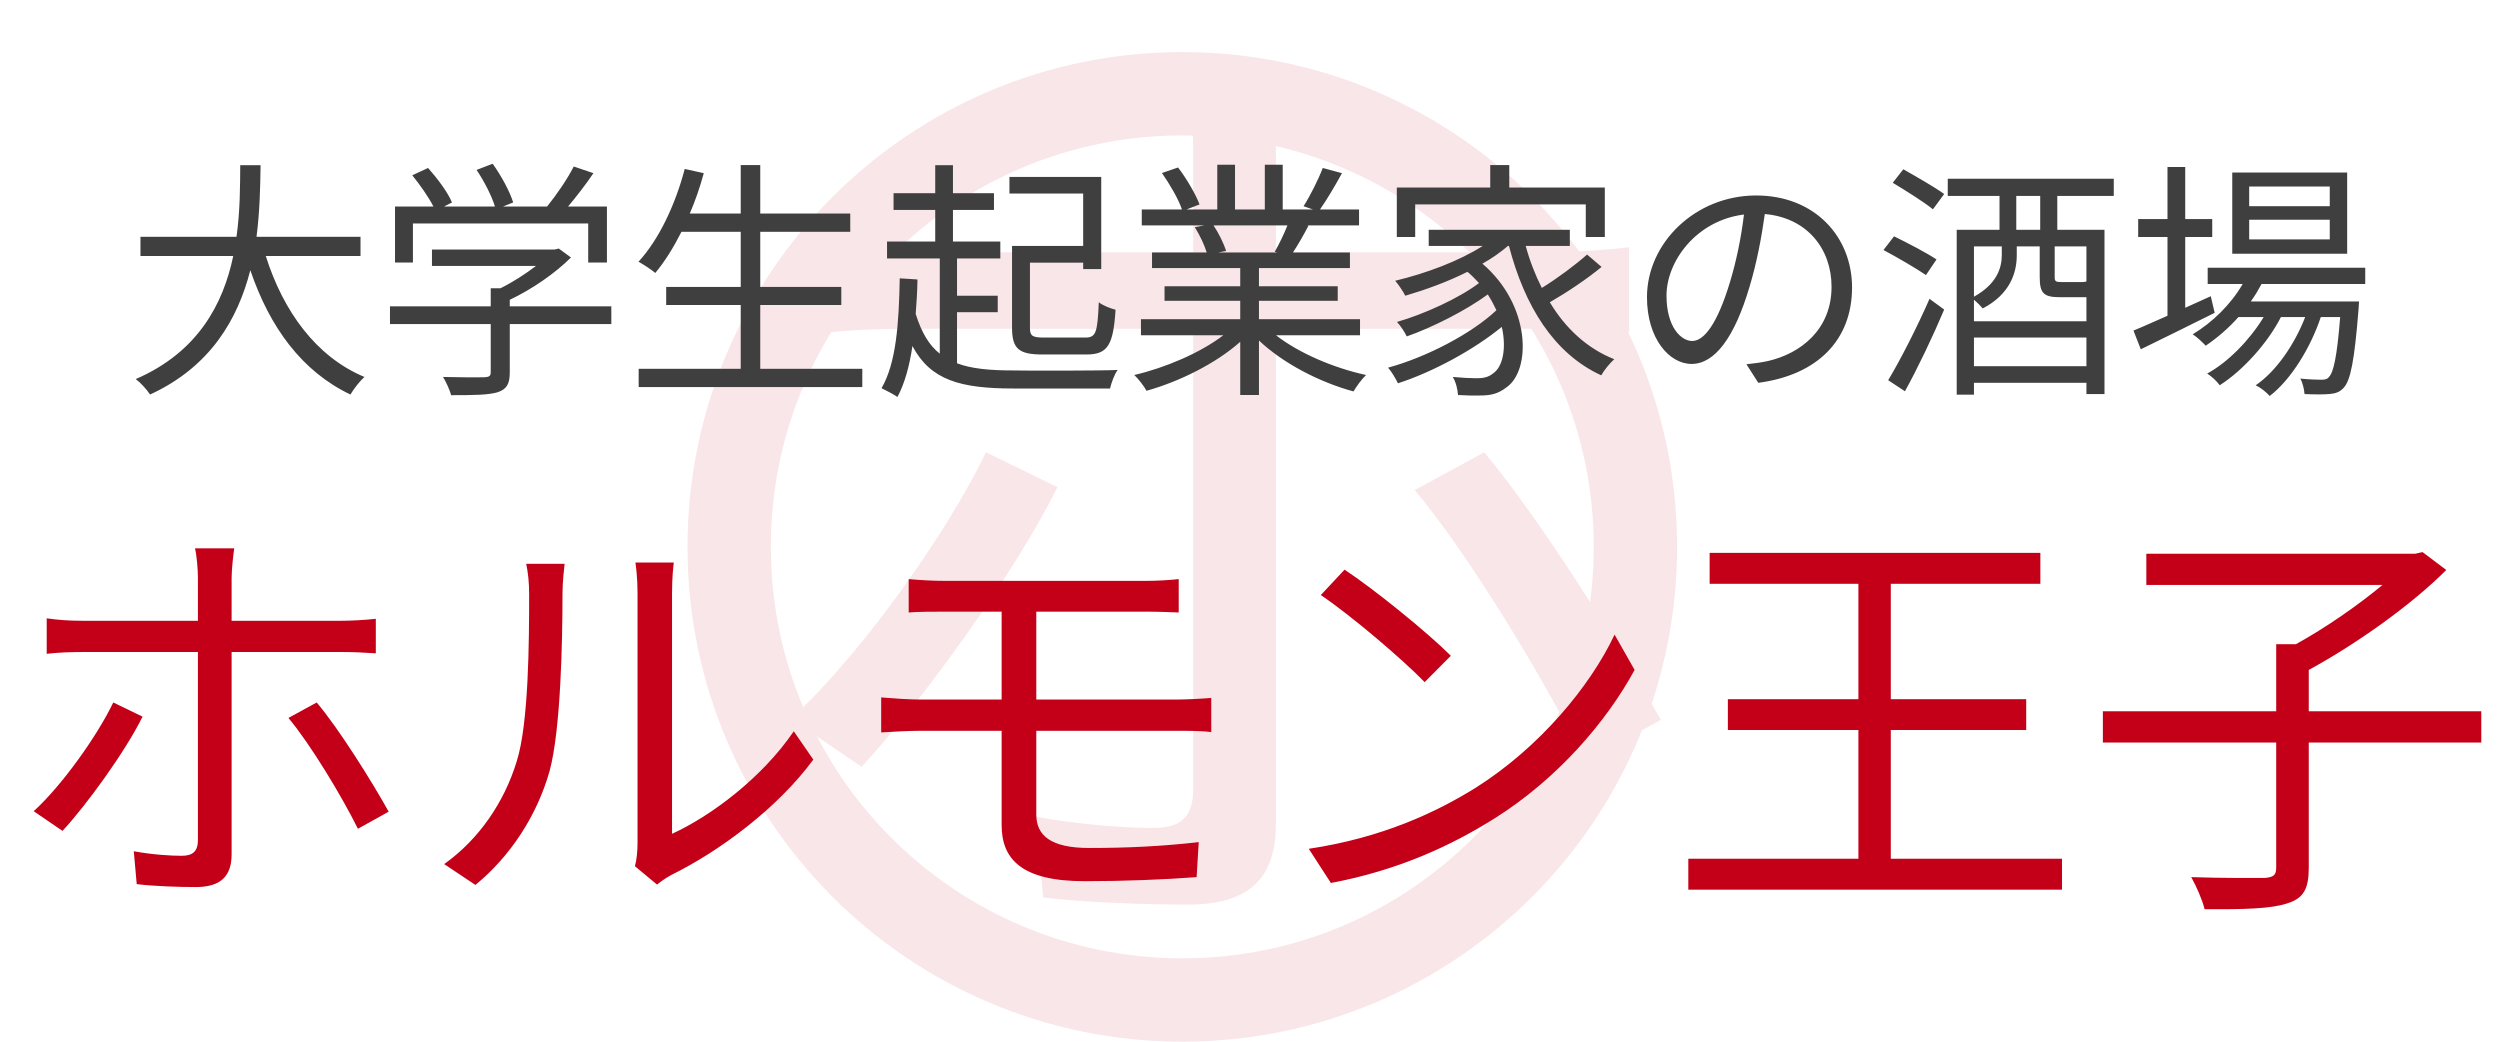
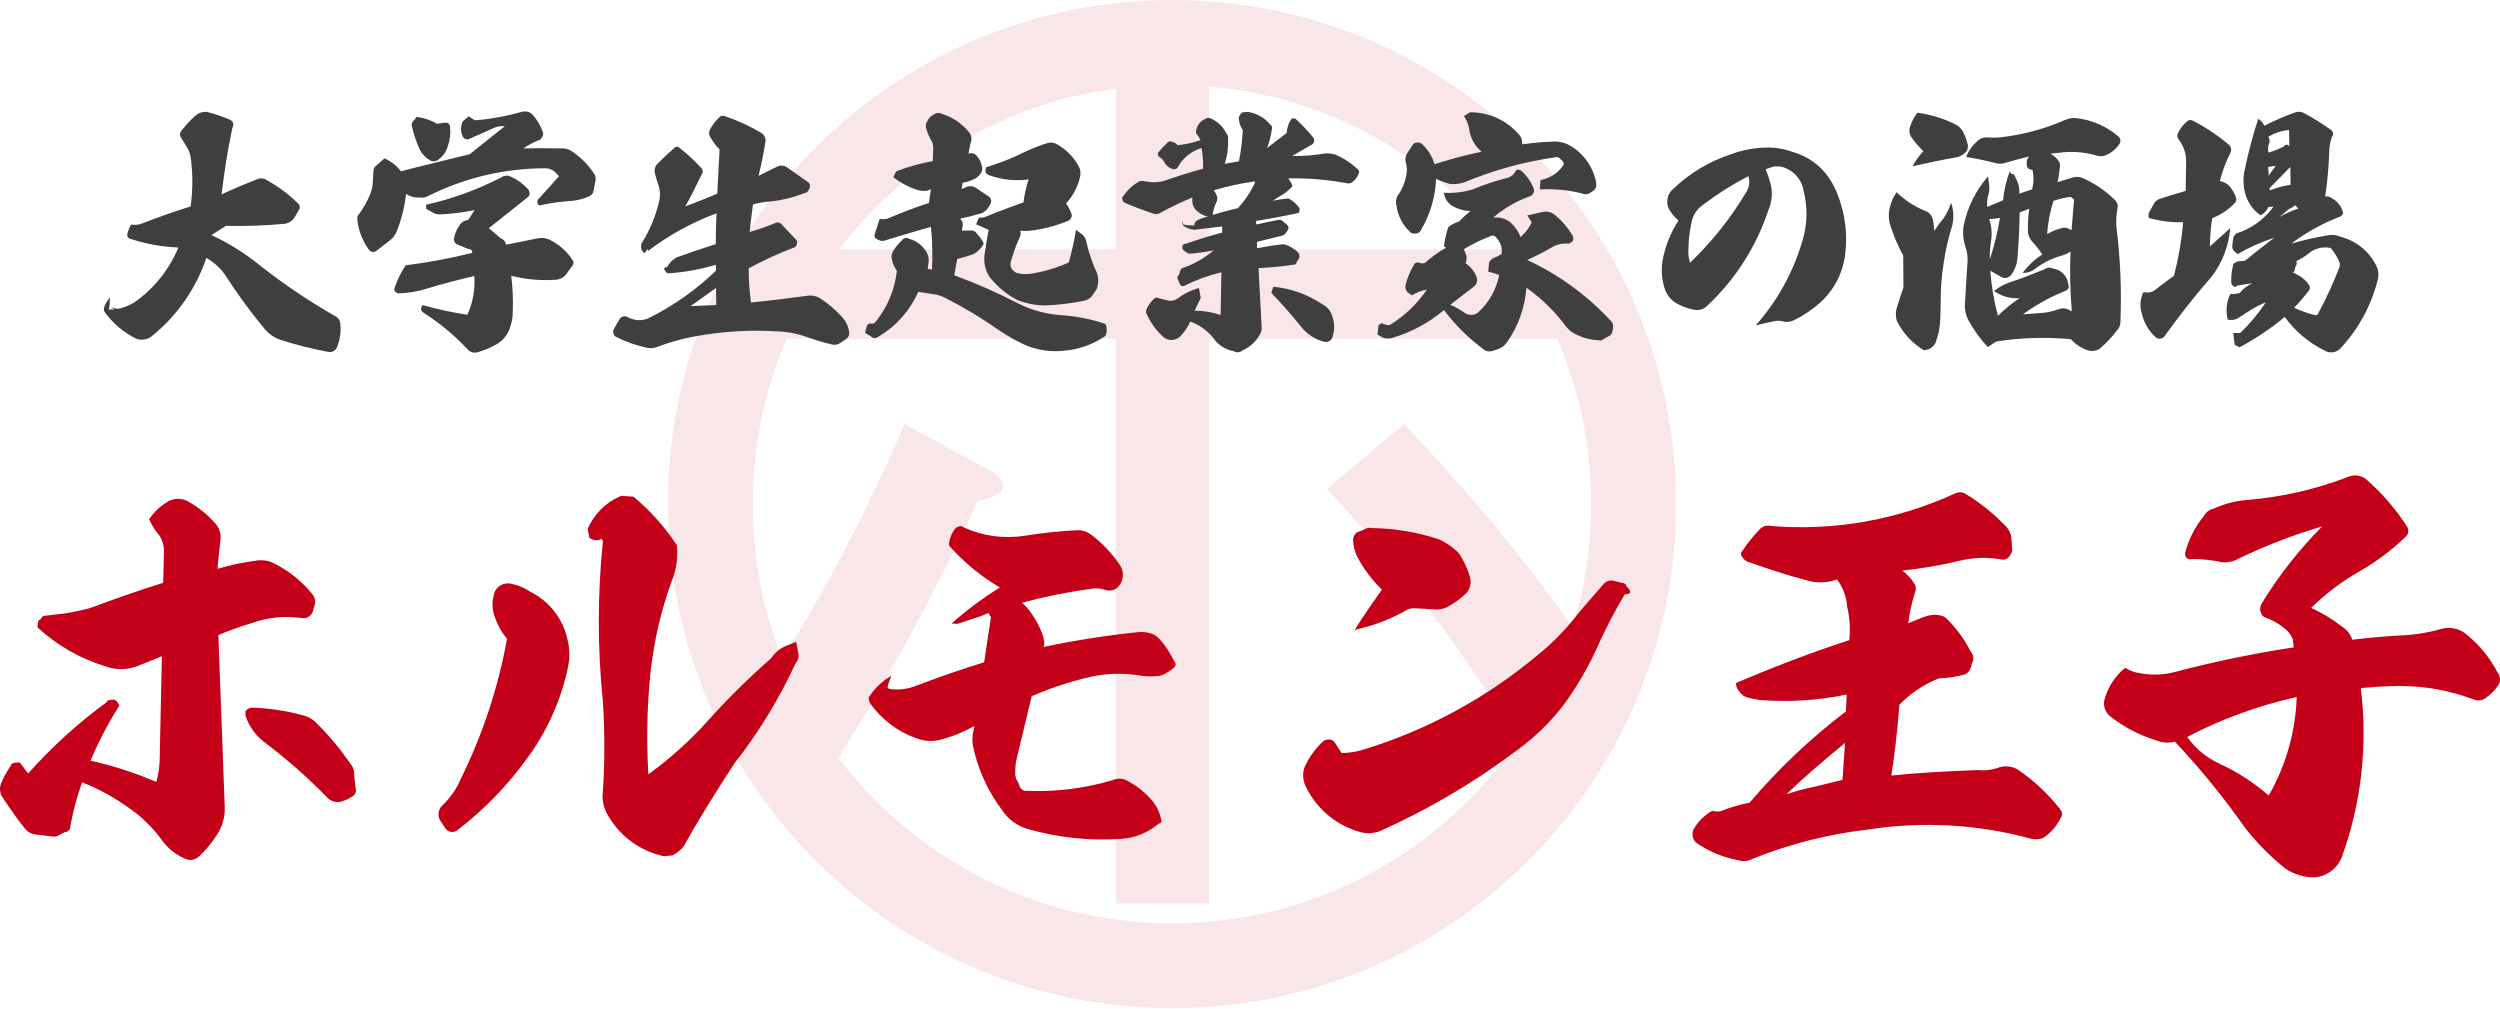
- <svg xmlns="http://www.w3.org/2000/svg" width="240" height="100" viewBox="0 0 240 100">
-   <g id="グループ_20" data-name="グループ 20" transform="translate(-74 -51)">
+ <svg xmlns="http://www.w3.org/2000/svg" width="235.569" height="95" viewBox="0 0 235.569 95">
+   <g id="グループ_20" data-name="グループ 20" transform="translate(-77.066 -56)">
    <g id="グループ_1" data-name="グループ 1" transform="translate(36 -150)" opacity="0.1">
-       <text id="ホ" transform="translate(106 285)" fill="#c40018" font-size="98" font-family="MS-PGothic, MS PGothic">
-         <tspan x="0" y="0">ホ</tspan>
-       </text>
+       <path id="パス_1003" data-name="パス 1003" d="M27.18-31.773A213.5,213.5,0,0,1,12.633-5.359L4.211-9.953A161.919,161.919,0,0,0,20.289-39.047l8.422,4.594Q31.008-32.539,27.18-31.773ZM40.2-76.945h8.039q4.211.766.766,3.063v18.375H84.219v8.422H49V6.125H40.2V-47.086H5.742v-8.422H40.2ZM79.625-6.508A138.5,138.5,0,0,0,60.1-32.922l7.273-6.125Q81.156-24.5,88.047-12.25Z" transform="translate(106 285)" fill="#c40018" />
      <g id="楕円形_1" data-name="楕円形 1" transform="translate(104 206)" fill="none" stroke="#c40018" stroke-width="8">
        <circle cx="47.5" cy="47.5" r="47.5" stroke="none" />
        <circle cx="47.5" cy="47.5" r="43.5" fill="none" />
      </g>
    </g>
-     <text id="ホルモン王子" transform="translate(74 135)" fill="#c40018" font-size="40" font-family="TA_fuga_fude">
-       <tspan x="0" y="0">ホルモン王子</tspan>
-     </text>
-     <text id="大学生起業家の酒場" transform="translate(86 87)" fill="#3f3f3f" font-size="24" font-family="TA_fuga_fude">
-       <tspan x="0" y="0">大学生起業家の酒場</tspan>
-     </text>
+     <path id="パス_1002" data-name="パス 1002" d="M26.8-12.32a.9.9,0,0,0-.6.32v.44a5.137,5.137,0,0,0,1.76,2.48,53.165,53.165,0,0,1,5.88,5.16,1.319,1.319,0,0,0,1.4.44,2.594,2.594,0,0,0,.88-.4.684.684,0,0,0,.44-.92L36.44-6a1.429,1.429,0,0,0-.36-1.04,26.557,26.557,0,0,0-3.16-3.8,2.612,2.612,0,0,0-1.32-.76A20.528,20.528,0,0,0,26.8-12.32ZM17.12-30.08a5.942,5.942,0,0,0,.92,1.48,2.7,2.7,0,0,1,.48,1.48l-.08,3.04c-2.08.64-4.36,1.44-6.96,2.4-.6.16-1.32.32-2.28.48l-2.08.24-.28.36q-.24,0-.24.72a16.629,16.629,0,0,0,6.44,3.68,4.3,4.3,0,0,0,3.08-.08l2.2-.88-.2,9.32a9.2,9.2,0,0,1-.32,2.52,35.088,35.088,0,0,0-6.2-2,33.908,33.908,0,0,1,2.72-5.2l-.24-.4-.28-.16c-.44,0-.68.08-.68.24a47.2,47.2,0,0,0-7.4,6.72l-.8-1.04c-.6,0-.84.12-.84.32a7.838,7.838,0,0,0-.92,1.68,1.43,1.43,0,0,0,.16,1.32q1.32,1.98,2.16,3a1.489,1.489,0,0,0,1,.48L7.84-.2a1,1,0,0,0,.88-.16L9.2-.6a.484.484,0,0,0,.48-.48,25.76,25.76,0,0,1,1.12-4.2,19.509,19.509,0,0,1,4.4,2.4A12.857,12.857,0,0,1,18.2,0a5.243,5.243,0,0,0,2.32,1.92,1.167,1.167,0,0,0,1.32-.24,10.365,10.365,0,0,0,1.6-1.92A4.367,4.367,0,0,0,24.24-3l-.6-16.16a29.6,29.6,0,0,1,3.12-1.12,9.779,9.779,0,0,1,4.76-.48.917.917,0,0,0,1-.56l.2-.68a1.1,1.1,0,0,0-.12-.88,10.871,10.871,0,0,0-3.8-3.08,2.8,2.8,0,0,0-1.68-.2,23.283,23.283,0,0,0-3.56.76c.04-.64.16-1.6.28-2.72a1.98,1.98,0,0,0-.56-1.64,9.568,9.568,0,0,0-2.44-1.96,1.934,1.934,0,0,0-1.92-.04A5.554,5.554,0,0,0,17.12-30.08ZM50.84-18.8A49.65,49.65,0,0,1,46.48-5.6a7.434,7.434,0,0,1-1.72,2.48,1.164,1.164,0,0,0-.24,1.4L45-1a.781.781,0,0,0,1.2.2,32.49,32.49,0,0,0,6.52-6.72A22.142,22.142,0,0,0,56.6-16.2a5.546,5.546,0,0,0-.04-2.44,6.575,6.575,0,0,0-3.52-4.6A4.816,4.816,0,0,0,51.2-24a1.365,1.365,0,0,0-1.48.68,3.407,3.407,0,0,0-.04,2.44A6.531,6.531,0,0,0,50.84-18.8Zm7.76-9.52c.48.28.84.32,1.12.08l.16.2a74.246,74.246,0,0,0,0,15.2,66.216,66.216,0,0,1-.04,8.92,3.689,3.689,0,0,0,.64,1.96,7.95,7.95,0,0,0,5.16,3.64l.8-.08A3.2,3.2,0,0,0,67.48.76c1.24-2.24,2.84-4.84,4.8-7.84A47.574,47.574,0,0,0,78-16.44a1.2,1.2,0,0,0,.28-1.08l-.2-1-1,.4a3.211,3.211,0,0,0-1.36,1.16,68.531,68.531,0,0,0-5.92,5.84,35.2,35.2,0,0,1-5.64,5.08,58.721,58.721,0,0,1,.2-9.56,36.411,36.411,0,0,1,2-8.64,6.986,6.986,0,0,0,.48-3.4,21.1,21.1,0,0,0-4.08-4.56l-1.16-.08a5.882,5.882,0,0,0-3.16,3.12Zm38.68,4.68a32.856,32.856,0,0,0-4.56,3.4h.4q-.24.18,1.32-.36a13.507,13.507,0,0,0,1.76-.64l.24.4L95.8-16.6c-2.16.68-4.28,1.4-6.36,2.2a4.942,4.942,0,0,1-2.56.32c-.2-.16-.32.12.16-1.24a6.334,6.334,0,0,0-2.12,2.04,1,1,0,0,0,.12.52A8.936,8.936,0,0,0,89.52-9.4a3.656,3.656,0,0,0,2.08.12,12.814,12.814,0,0,0,3.28-1.32l-.16.84a3.587,3.587,0,0,0,.04,1.12,15.237,15.237,0,0,0,2.72,5.96,4.331,4.331,0,0,0,2.6,1.84,25.355,25.355,0,0,0,8.64.88,5.934,5.934,0,0,0,3.48-1.4l.32-.16a4.044,4.044,0,0,0-.76-1.88,7.938,7.938,0,0,0-2.56-2.08,1.527,1.527,0,0,0-1.32,0,24.8,24.8,0,0,1-8.04,1,.67.67,0,0,1-.72-.48,1.927,1.927,0,0,0-.28-.6c-.04-.04-.04-.16-.08-.28a.435.435,0,0,1-.04-.2,7.583,7.583,0,0,1,.08-1.2l1.48-6.16a32.113,32.113,0,0,1,5.44-1.8,12.354,12.354,0,0,1,4.68-.16,6.286,6.286,0,0,0,1.92.04,1.177,1.177,0,0,0,.36-.12,1.065,1.065,0,0,0,.32-.16,6.254,6.254,0,0,0,.68-.48.514.514,0,0,0,.16-.4c-.48-.88-1.24-2.32-2.12-2.76a3.13,3.13,0,0,0-1.36-.2,85.732,85.732,0,0,0-8.96,1.4c.4-.8-1.08-3.44-2.04-4.16a50.866,50.866,0,0,1,6.52-1.32,2.583,2.583,0,0,1,1.24.08,1.32,1.32,0,0,0,.96,0,1.456,1.456,0,0,0,.68-.8,1.666,1.666,0,0,0-.2-1.56,11.808,11.808,0,0,0-2.76-2.88,1.985,1.985,0,0,0-1.24-.36,44.812,44.812,0,0,0-4.92.52,10.067,10.067,0,0,1-5.8-.8.368.368,0,0,0-.48-.04c-.44,0-1,1.44-.84,1.8A19.938,19.938,0,0,0,97.28-23.64Zm36,.2c-1.24,1.72-3.12,4.52-2.44,3.76a16.94,16.94,0,0,0,4.64-1.76,1.338,1.338,0,0,1,.92-.24l1.56.08a2.467,2.467,0,0,0,1.4-.16,7.849,7.849,0,0,0,1.92-1.4,1.632,1.632,0,0,0,.28-1.52,7.835,7.835,0,0,0-1.04-2.2,6.069,6.069,0,0,0-1.92-1.32,21.164,21.164,0,0,0-6.16-1.04,1.08,1.08,0,0,0-.88.16l-.64.24a.909.909,0,0,0-.36.72,4.246,4.246,0,0,0,.36,1.52A12.544,12.544,0,0,0,133.28-23.44Zm-3.8,15.4-.64-1a.624.624,0,0,0-.52-.28.918.918,0,0,0-.56.16,7.389,7.389,0,0,0-1.8,2.52A2.451,2.451,0,0,0,126-5.12a8.083,8.083,0,0,0,5.08,4.48,3.109,3.109,0,0,0,2-.04,66.538,66.538,0,0,0,13-7.68,21.128,21.128,0,0,0,4.28-4.16,30.281,30.281,0,0,0,3.04-5.12A49.229,49.229,0,0,1,156.16-23c.64,0,.68-.24.16-.76a.4.4,0,0,0-.44-.32l-.64-.16a.951.951,0,0,0-1.04.24c-1.12,1.28-1.96,2.24-2.52,2.92a22.341,22.341,0,0,1-3.72,3.8,46.891,46.891,0,0,1-16.44,8.92A7.23,7.23,0,0,1,129.48-8.04ZM176.92-9l-.24,3.48c-.08.04-1,.24-2.76.68a20.512,20.512,0,0,0-2.52.68C172.84-5.56,174.68-7.16,176.92-9Zm-7-20.44a1.057,1.057,0,0,0-1.08.36,13.623,13.623,0,0,0-1.52,1.88c-.24.28-.28.48-.08.68a.917.917,0,0,0,.6.48c1.92.68,3.76,1.28,5.6,1.76a4.462,4.462,0,0,0,2.72-.12,4.768,4.768,0,0,1,.96,2.56,9.619,9.619,0,0,1,.2,3.16c-3.56,1.16-7.12,2.52-10.68,4.04a1.189,1.189,0,0,0,.32.8,1.353,1.353,0,0,0,.92.6,7.987,7.987,0,0,0,1.04.2,28.645,28.645,0,0,0,8.16-.52l-.08,1.6a57.6,57.6,0,0,0-9.08,8.6,13.515,13.515,0,0,0-2.72.8,1.874,1.874,0,0,1-.8-.04,4.647,4.647,0,0,0-1.76,1.76A1.11,1.11,0,0,0,162.88.4a10.168,10.168,0,0,0,3.88,1.64,1.954,1.954,0,0,0,1.56-.16,41.951,41.951,0,0,1,10.8-2.72,36.724,36.724,0,0,1,15.36.88,2.144,2.144,0,0,0,1.12-.08A5.007,5.007,0,0,0,197.28-2a.6.6,0,0,0-.04-.68,17.357,17.357,0,0,0-4.04-3.8,2.143,2.143,0,0,0-1.8-.2,4.377,4.377,0,0,1-2,.24c-3.2.12-5.88.28-8.12.52.28-1.76.56-4,.76-6.68a10.84,10.84,0,0,1,3.72-2.48,10.454,10.454,0,0,0,2.4-.36.946.946,0,0,0,.52-.44,2.014,2.014,0,0,0,.2-.64.885.885,0,0,0-.12-1.08,11.648,11.648,0,0,0-2.12-2.96,1.261,1.261,0,0,0-.68-.44l-.48-.08a3.546,3.546,0,0,0-1.2.24l-1.4.56a15.281,15.281,0,0,1,.64-2.92.9.9,0,0,0-.12-.88,4.419,4.419,0,0,0-1.08-1.16,41.257,41.257,0,0,0,5.4-.92,9.264,9.264,0,0,1,3.92-.12.71.71,0,0,0,.68-.2l.16-.2a.989.989,0,0,0,.16-.84l-.04-.72a1.885,1.885,0,0,0-.56-1.2,18.835,18.835,0,0,0-3.72-3,1.012,1.012,0,0,0-1-.08A34.627,34.627,0,0,1,169.92-29.44ZM209.16-9.56a41.9,41.9,0,0,1,10.32-3.76,19.968,19.968,0,0,1-2.64,9.28,19.572,19.572,0,0,0-4.72-3.04A7.528,7.528,0,0,1,209.16-9.56Zm9.44-10a3.027,3.027,0,0,1,.52.8l.08.76A106.981,106.981,0,0,0,208-15.68a7.553,7.553,0,0,1-3.28.12,3.341,3.341,0,0,1-1.4-.52,5.8,5.8,0,0,0-1.88,2.76,1.564,1.564,0,0,0,.6,1.92,13.12,13.12,0,0,0,4.2,2.16,2.657,2.657,0,0,0,1.76.12,74.085,74.085,0,0,1,6.64,8.16,23.97,23.97,0,0,0,3.76,3.8,5.06,5.06,0,0,0,2.68.84,3.025,3.025,0,0,0,2.68-2,34.333,34.333,0,0,0,1.76-15.84c1.24-.12,2.48-.2,3.72-.2a19.638,19.638,0,0,1,6.84,1.24,1.175,1.175,0,0,0,1.32-.2,4.362,4.362,0,0,0,.96-.96,1.036,1.036,0,0,0,.04-1.36,11.146,11.146,0,0,0-2.76-3.44,2.6,2.6,0,0,0-2.6-.64,16.306,16.306,0,0,1-3.88.6c-1.36.08-2.84.2-4.44.4a2.281,2.281,0,0,0-.92-1.2,14.664,14.664,0,0,0-2.96-1.8,22.4,22.4,0,0,1,4.48-3.4,21.717,21.717,0,0,0,4.4-3.28.747.747,0,0,0,.12-1.04,20.77,20.77,0,0,0-3.64-4.24,1.667,1.667,0,0,0-1.84-.4,34.154,34.154,0,0,1-9.64,2.2,9.007,9.007,0,0,0-3.04.8,1.373,1.373,0,0,0-.96.72,8.964,8.964,0,0,0-1.76,3.48c0,.44.2.64.68.56a12.519,12.519,0,0,1,2.32.2,2.573,2.573,0,0,0,2.04-.24,51.981,51.981,0,0,1,7.88-3.04,39.652,39.652,0,0,0-5.76,7.36c-.12.36-.12.6,0,.76a.593.593,0,0,0,.44.48A6.205,6.205,0,0,1,218.6-19.56Z" transform="translate(74 135)" fill="#c40018" />
+     <path id="パス_1001" data-name="パス 1001" d="M3.432-9.84a2.542,2.542,0,0,0-.336.792.4.4,0,0,0,.336.576,16.177,16.177,0,0,0,4.44.792,11.783,11.783,0,0,1-4.2,5.208A5.458,5.458,0,0,1,2.4-1.944a1.065,1.065,0,0,1-.888-.168l.312.264H1.272c.1,0,.144-.384.144-1.128C.936-2.352.768-1.9.888-1.656a8.141,8.141,0,0,0,3,2.568A1.54,1.54,0,0,0,5.256.768,16.031,16.031,0,0,0,10.512-6.7a5.4,5.4,0,0,1,1.752,1.584A50.9,50.9,0,0,0,16.008,0,3.358,3.358,0,0,0,17.52,1.032,37.125,37.125,0,0,0,22.008,2.16a.718.718,0,0,0,.816-.456A4.577,4.577,0,0,0,23.136-.48a.855.855,0,0,0-.432-.7A58.111,58.111,0,0,1,15.672-5.9a21.9,21.9,0,0,0-4.68-2.952L12.36-9.72A47.558,47.558,0,0,0,17.9-9.912a1.354,1.354,0,0,0,.936-.624l.408-.7a.44.44,0,0,0-.072-.576,13.515,13.515,0,0,0-2.952-2.208.967.967,0,0,0-.912-.1c-1.2.48-2.328.936-3.36,1.44.24-2.04.552-4.1,1.008-6.24.192-.408.1-.648-.264-.816a13.941,13.941,0,0,0-2.136-.72,1.449,1.449,0,0,0-.936.24A9.061,9.061,0,0,0,8.16-18.672a.5.5,0,0,0-.024.648l.6.984a2.817,2.817,0,0,1,.312.96,16.855,16.855,0,0,1-.024,4.536c-1.44.432-2.952.984-4.536,1.584A1.815,1.815,0,0,1,3.432-9.84Zm28.824-9.5a5.513,5.513,0,0,0-1.92-.648L30-19.584a.514.514,0,0,0-.12.5,11.185,11.185,0,0,0,.744,2.184,2.441,2.441,0,0,0,.96,1.008.685.685,0,0,0,.792-.072,2.305,2.305,0,0,0,.888-1.272,4.013,4.013,0,0,0,.216-1.752c-.024-.336-.192-.48-.5-.456Zm-3.408,4.488a3.749,3.749,0,0,0-1.56-1.224l-.816.72a.572.572,0,0,0-.216.48l-.072,1.2a3.765,3.765,0,0,1-.288,1.1,8.518,8.518,0,0,1-.984,1.728.643.643,0,0,0-.168.6A5.7,5.7,0,0,0,25.8-7.512a.449.449,0,0,0,.336.24.462.462,0,0,0,.408-.1l1.272-.984a1.911,1.911,0,0,0,.6-.768,13.457,13.457,0,0,0,.912-3.6,2.07,2.07,0,0,0,1.272.336,1.244,1.244,0,0,0,.768-.12A24.591,24.591,0,0,1,42.5-15.144a1.339,1.339,0,0,1,.84.336l.408.408-1.9,2.112a.406.406,0,0,0,.024.648,20.3,20.3,0,0,1,2.736-.408,5.026,5.026,0,0,0,1.968-.456.672.672,0,0,0,.432-.576l.168-.912a.826.826,0,0,0-.12-.624,7.461,7.461,0,0,0-2.112-2.136,1.512,1.512,0,0,0-.84-.264c-1.536-.024-2.76-.024-3.72,0a6.7,6.7,0,0,1,1.56-.816.834.834,0,0,0,.24-.312.493.493,0,0,0,.048-.36,4.769,4.769,0,0,0-.912-1.608.914.914,0,0,0-.456-.336,1.072,1.072,0,0,0-.672,0,23.5,23.5,0,0,1-4.1.768.571.571,0,0,1-.528-.144l-.336-.216-.576.5a1.694,1.694,0,0,0,0,1.368.475.475,0,0,0,.624.264l2.16-.96a2.109,2.109,0,0,1,1.2-.24l-3.312,2.64-4.1,1.008C30.264-15.24,29.5-15.024,28.848-14.856Zm6.936,3.648-.6.936a1.047,1.047,0,0,0-.84.528,3.283,3.283,0,0,0-.48,1.1.554.554,0,0,0,.336.7l.96.384c.288.024.408.144.408.384A54.682,54.682,0,0,1,29.3-6a8.059,8.059,0,0,0-1.032,2.088.288.288,0,0,0,0,.336c0,.072.12.144.312.216a9.335,9.335,0,0,0,2.736-.456c1.416-.432,2.928-.816,4.44-1.176a7.416,7.416,0,0,1-.648,3.648,32.628,32.628,0,0,1-4.224-.912c-.216.312-.192.552.12.744a21.4,21.4,0,0,1,4.08,3.384.9.9,0,0,0,1.008.312,7.935,7.935,0,0,0,1.728-.72,2.747,2.747,0,0,0,1.32-1.656,4.032,4.032,0,0,0,.24-1.44,19.971,19.971,0,0,0-.144-3.384,13.182,13.182,0,0,0,4.056.384,1.4,1.4,0,0,0,1.248-.7L45-5.952a.438.438,0,0,0,0-.576,5.4,5.4,0,0,0-2.28-1.944,1.906,1.906,0,0,0-.984-.072l-2.976.6a.782.782,0,0,0-.5-.6L37.128-9.5l3.624-2.88a.477.477,0,0,0,.216-.384.611.611,0,0,0-.12-.384,4.865,4.865,0,0,0-1.584-1.176.907.907,0,0,0-.984.048,29.5,29.5,0,0,1-7.056,2.568v.384l.552.312a1.389,1.389,0,0,0,.72.216A19.539,19.539,0,0,0,35.784-11.208ZM58.536-3.864l.024,1.608-2.424.1Zm-2.9-7.68c.408-.7.912-1.7,1.536-3a.475.475,0,0,0-.1-.7A15.422,15.422,0,0,0,55.1-17.064a.328.328,0,0,0-.264-.1.276.276,0,0,0-.264.144,18.742,18.742,0,0,0-1.464,1.368.948.948,0,0,0-.336.96,9.5,9.5,0,0,0,.384,1.272,2.838,2.838,0,0,1,.048,1.272,13,13,0,0,1-1.68,4.08.919.919,0,0,0-.024.5.581.581,0,0,0,.24.384h.12c.168-.36.264-.408.264-.168A25.337,25.337,0,0,1,58.584-10.9c-.048.792-.072,1.752-.072,2.9-1.032.336-2.28.744-3.672,1.248a2.188,2.188,0,0,0-.5.36,2.992,2.992,0,0,0-.432.576c-.36,0-.336.192.048.576a19.557,19.557,0,0,0,4.56-.816l.024.552A25.456,25.456,0,0,1,52.344-1.1a2.115,2.115,0,0,1-1.512.216,3.124,3.124,0,0,1-.744-.288.565.565,0,0,0-.576.144c-.216.36-.432.7-.6,1.032a.406.406,0,0,0-.024.432c0,.144.1.264.288.336a11.642,11.642,0,0,0,2.688.96,1.713,1.713,0,0,0,1.2-.072A20.535,20.535,0,0,1,56.424.72,32.115,32.115,0,0,1,64.608.24a8.9,8.9,0,0,1,2.448.5,22.179,22.179,0,0,0,2.4.72.9.9,0,0,0,.744-.12,4.983,4.983,0,0,0,.744-.528.762.762,0,0,0,.144-.48,2.668,2.668,0,0,0-.816-1.608A10.138,10.138,0,0,0,68.5-2.784a1.8,1.8,0,0,0-1.44-.336c-1.56.216-3.312.432-5.232.624a24.4,24.4,0,0,1-.216-3.216,34.7,34.7,0,0,1,4.152-1.92.461.461,0,0,0,.384-.36A.4.4,0,0,0,66-8.5L64.728-9.84a.5.5,0,0,0-.672-.12,20.776,20.776,0,0,1-2.352.816c.048-.456.144-1.344.312-2.592a8.387,8.387,0,0,1,1.7-.288,11.656,11.656,0,0,0,3.12-.768.508.508,0,0,0,.432-.312.686.686,0,0,0,.12-.408.464.464,0,0,0-.264-.384l-1.848-1.3a.919.919,0,0,0-.984-.1l-1.752.864c.264-1.056.48-2.112.648-3.192a.823.823,0,0,0-.408-.864,17.1,17.1,0,0,0-3.336-1.536.5.5,0,0,0-.624.1,4.392,4.392,0,0,0-.864,1.152.712.712,0,0,0,0,.624,5.23,5.23,0,0,0,.912,1.224l-.216,4.176C57.912-12.432,56.9-12.024,55.632-11.544Zm28.344-3.7-.072.456a.748.748,0,0,0,.48.336,7.78,7.78,0,0,0,3.6.36,11.415,11.415,0,0,0-.48,2.16c-1.008.36-2.136.768-3.48,1.32a1.429,1.429,0,0,1-.72.12l-.264.624,1.176.528c-.144.744-.264,1.536-.384,2.352a3.05,3.05,0,0,0,.48,2.088,7.908,7.908,0,0,0,2.64,2.184,7.307,7.307,0,0,0,2.472.5,22.111,22.111,0,0,0,3.72-.432,1.3,1.3,0,0,0,.792-.432c.144-.192.288-.432.456-.672a2.24,2.24,0,0,0,.048-1.488,14.318,14.318,0,0,1-1.008-2.952,1.176,1.176,0,0,0-.456-.768l-.528-.384a27.869,27.869,0,0,1-.672,3.072,13.5,13.5,0,0,1-3.72,1.08,3.064,3.064,0,0,1-1.224-.1,1.44,1.44,0,0,1-.456-.384,1.017,1.017,0,0,1-.072-.648A14.49,14.49,0,0,1,87.1-8.52a.948.948,0,0,0,.12-.672v-.072a4.319,4.319,0,0,0,.7.024,13.306,13.306,0,0,0,3.816-.96.567.567,0,0,0,.288-.336.44.44,0,0,0-.024-.384,3.825,3.825,0,0,0-.48-.912,5.524,5.524,0,0,0,1.3-2.424,1.45,1.45,0,0,0-.168-1.176A5.135,5.135,0,0,0,90.48-17.5a1.144,1.144,0,0,0-.7-.024,16.551,16.551,0,0,0-2.352.936A21.483,21.483,0,0,1,83.976-15.24ZM79.8-20.28a.688.688,0,0,0-.744.072,1.217,1.217,0,0,0-.6.6.8.8,0,0,0-.1.768,4.528,4.528,0,0,0,.48,1.1,1.449,1.449,0,0,1,.168.72l-.048,1.2a19.051,19.051,0,0,0-3.24.888.356.356,0,0,0-.312.312l-.168.312a7.143,7.143,0,0,0,2.184,1.176,2.144,2.144,0,0,0,1.032.1l.336-.144-.192,1.3c-1.2.384-2.52.888-3.936,1.488a2.234,2.234,0,0,1-.7.024c-.168.5-.336.96-.48,1.464a.332.332,0,0,0,.168.408l.192.1a.786.786,0,0,0,.7.024c1.608-.48,3-.912,4.248-1.248a27.525,27.525,0,0,1,.1,4.008l-.408-.048c.024-.216.072-.48.1-.792a1.583,1.583,0,0,0-.192-.768A2.711,2.711,0,0,0,76.728-8.5a.472.472,0,0,0-.672.144,4.215,4.215,0,0,0-.792.96,1.027,1.027,0,0,0-.168.816,2.908,2.908,0,0,0,.48,1.1A9.221,9.221,0,0,1,73.512-.6a.469.469,0,0,1-.336.1.327.327,0,0,0-.432.24L72.576.36,73.1.672a.53.53,0,0,0,.744.048A9.163,9.163,0,0,0,77.592-3.5l1.56.24a3.415,3.415,0,0,1,1.08.384A40.778,40.778,0,0,1,85.176.1a17.779,17.779,0,0,0,2.448,1.392,7.282,7.282,0,0,0,3.72.552A7.959,7.959,0,0,0,95.232.648a1.421,1.421,0,0,0,.1-.816.369.369,0,0,0-.336-.384,16,16,0,0,0-3.84-.744,10.663,10.663,0,0,1-4.128-1.1,50.558,50.558,0,0,0-6.048-2.664L81.264-6.6a11.522,11.522,0,0,0,1.248-.36,1.514,1.514,0,0,0,.792-.48,1.564,1.564,0,0,0,.456-.624,2.96,2.96,0,0,0-.624-.888.62.62,0,0,0-.576-.336l-.864.024.072-.408A.676.676,0,0,0,81.7-10.2l-.168-.192c.456-.1,1.008-.216,1.7-.432a1.3,1.3,0,0,0,.816-.432,2.312,2.312,0,0,0,.384-.6.563.563,0,0,0-.12-.576c-.36-.24-.768-.528-1.248-.84a.953.953,0,0,0-.912-.12l-.48.216.1-.6a3.474,3.474,0,0,0,.888-.264,1.521,1.521,0,0,0,.84-.648.826.826,0,0,0,.048-.792,1.749,1.749,0,0,0-.48-.864.631.631,0,0,0-.576-.216l-.168.048.192-1.008a.962.962,0,0,0-.192-1.08A5.272,5.272,0,0,0,79.8-20.28Zm31.248,16.3-.192.576c.816.84,1.776,1.9,2.832,3.216a4.039,4.039,0,0,0,2.16,1.392.632.632,0,0,0,.768-.432,2.869,2.869,0,0,0,.024-1.848,1.827,1.827,0,0,0-.96-1.248A10.062,10.062,0,0,0,111.048-3.984ZM106.08-1.32a7.816,7.816,0,0,0-2.448-.408c.216-.456.408-.84.576-1.2l-.168-.936A6.119,6.119,0,0,0,102-2.856a1.178,1.178,0,0,1-.816.192l-.936-.24a.361.361,0,0,0-.408.024,2.732,2.732,0,0,0-.72.984.475.475,0,0,0,0,.5A6.461,6.461,0,0,0,100.7.768a1.154,1.154,0,0,0,.816.264,1.216,1.216,0,0,0,.792-.36A5.046,5.046,0,0,0,103.224-.7,5.1,5.1,0,0,1,105.336.768a2.937,2.937,0,0,0,1.968,1.32.688.688,0,0,0,.84-.072A3.421,3.421,0,0,0,109.8.48a.991.991,0,0,0,.144-.7l-.288-5.52a31.378,31.378,0,0,0,3.264-.312c.216,0,.312-.072.312-.24L113.5-6.7a.7.7,0,0,0-.12-.528A3.759,3.759,0,0,0,112.32-7.9a.845.845,0,0,0-.48-.072c-.5.048-1.3.168-2.328.36v-.6l2.52-.624c.1-.1.168-.192.24-.264a1.334,1.334,0,0,0,.216-.408.443.443,0,0,0-.12-.288l-.48-.408a.556.556,0,0,0-.384-.072c-.864.168-1.56.312-2.064.432l-.024-.336c1.176-.192,2.544-.432,4.056-.768l.072-.384a2.8,2.8,0,0,0-.84-.84.573.573,0,0,0-.5-.1,8.633,8.633,0,0,0-1.2.192c.12-.072.312-.216.576-.384a4.446,4.446,0,0,0,1.272-.984,1.957,1.957,0,0,0-.408-.744,27.009,27.009,0,0,1,5.64.48.634.634,0,0,0,.456-.168,1.7,1.7,0,0,0,.552-.768.3.3,0,0,0-.072-.384,7.025,7.025,0,0,0-2.112-1.392,2.644,2.644,0,0,0-.984-.12,15.754,15.754,0,0,1-3.1.24l1.872-1.08a.449.449,0,0,0,.1-.672,16.463,16.463,0,0,0-1.68-1.776h-.336l-.144.216a3,3,0,0,0-.336,1.152l-1.848,1.416a7.839,7.839,0,0,0,.456-1.752.373.373,0,0,0-.168-.48,3.391,3.391,0,0,0-2.088-1.176,3.309,3.309,0,0,0-.528.048.99.99,0,0,0-.336.5,2.357,2.357,0,0,0,.384,1.176,21.64,21.64,0,0,1-.36,2.928l-1.344.24a6.176,6.176,0,0,0,.312-2.28.576.576,0,0,0-.12-.528,3.044,3.044,0,0,0-1.488-1.464.507.507,0,0,0-.552.048,1.456,1.456,0,0,0-.864,1.32,3.137,3.137,0,0,1,.432.672,9.517,9.517,0,0,1-2.16.48.8.8,0,0,0-.5-.312c-.072-.072-.216-.072-.384,0a8.763,8.763,0,0,0-.888.936.323.323,0,0,0,.048.48,1.03,1.03,0,0,1,.5.552,1.272,1.272,0,0,0,.792.6.406.406,0,0,0,.456-.192,3.762,3.762,0,0,1,2.232-1.8,9.065,9.065,0,0,1,.144,1.944q-2.16.612-3.672,1.152a3.512,3.512,0,0,1-1.248.12l-.816-.12a.744.744,0,0,0-.408.12,4.425,4.425,0,0,0-1.368,1.3.264.264,0,0,0-.072.36.325.325,0,0,0,.216.288c.888.384,1.8.72,2.736,1.032a.723.723,0,0,0,.624-.1c1.008-.552,1.992-1.008,3-1.44a1.841,1.841,0,0,0,.024.624,1.315,1.315,0,0,0,.552.768,1.962,1.962,0,0,0,.936.408h.384a3.819,3.819,0,0,1,.36-1.344.69.69,0,0,0,.072-.528,1.788,1.788,0,0,0-.312-.6,25.723,25.723,0,0,1,3.864-.84v.168a9.426,9.426,0,0,1-1.584,2.352c-1.08.24-2.208.576-3.408.96-.5.168-.744.384-.7.672-.984,0-1.344-.12-1.1-.384v.336a1.424,1.424,0,0,0,.552.336,1.917,1.917,0,0,0,.552.12c.792-.1,1.656-.192,2.616-.312v.576c-.912.24-2.064.576-3.432,1.056-.216,0-.312.1-.312.264a.308.308,0,0,0,.1.336l.24.192a.8.8,0,0,0,.384.144,22.057,22.057,0,0,0,2.208-.312,8.855,8.855,0,0,1-2.832,1.632.436.436,0,0,0-.336.36c0,.024-.024.1-.048.192a1.335,1.335,0,0,1-.1.192.3.3,0,0,0-.024.408l.168.408a1.083,1.083,0,0,1,.168.168h.192a16.411,16.411,0,0,1,3.552-1.3ZM129-7.512a14.238,14.238,0,0,1,2.5-1.224.383.383,0,0,1,.552.12,1.808,1.808,0,0,1,.5,1.56,5.526,5.526,0,0,1-.84.408,1.053,1.053,0,0,0-.336.384L131.3-5.4a6.483,6.483,0,0,1,1.032.312,6.39,6.39,0,0,1-2.04,3.576,1.082,1.082,0,0,1-1.272-.048,6.422,6.422,0,0,0-1.3-.72c.864-.672,1.632-1.248,2.208-1.7a.787.787,0,0,0,.264-.936,2.644,2.644,0,0,0-1.032-1.272l.048-.144a1.07,1.07,0,0,0,0-.672Zm1.68-9.192a42.4,42.4,0,0,0-4.44,1.176,4.274,4.274,0,0,0-1.2-1.92.69.69,0,0,0-.456-.12.467.467,0,0,0-.432.264l-.456.7a1.123,1.123,0,0,0-.192.768,3.186,3.186,0,0,1,.12,1.008,4.735,4.735,0,0,1-.72,2.064,1.257,1.257,0,0,0-.24,1.2,4.044,4.044,0,0,0,1.2,2.352.6.6,0,0,0,.6.216.552.552,0,0,0,.528-.384,10.168,10.168,0,0,0,1.392-4.776,6.182,6.182,0,0,0,1.368.5,3.327,3.327,0,0,0,1.3-.168,35.067,35.067,0,0,1,8.568-2.352.368.368,0,0,1,.408.1l.312.288a.325.325,0,0,1,0,.408,3.267,3.267,0,0,1-2.112,1.344l-.072.888a13.016,13.016,0,0,1,4.008.384.778.778,0,0,0,.816-.12l.24-.144a.765.765,0,0,0,.264-.672,5.112,5.112,0,0,0-2.424-3.552,2.873,2.873,0,0,0-1.536-.408,24.847,24.847,0,0,0-3.024.264l-.024-.36a1.1,1.1,0,0,0-.288-.576,6.028,6.028,0,0,0-4.608-2.088l-.576.36a2.774,2.774,0,0,1,.5,1.224A3.322,3.322,0,0,0,130.68-16.7Zm-3.552,3.864a1.613,1.613,0,0,0,.936,1.32,3.517,3.517,0,0,0,1.56.408,11,11,0,0,0-1.08.984,2.921,2.921,0,0,0-1.008.528,8.563,8.563,0,0,0-.408,1.8l.192.144a11.359,11.359,0,0,0-1.968,1.416.73.73,0,0,1-.552,0,.376.376,0,0,0-.5.192,6.789,6.789,0,0,0-.792,1.92.717.717,0,0,0,.168.648l.432.312a4.27,4.27,0,0,1,1.416-.552,11.459,11.459,0,0,1-3.408,3.288.432.432,0,0,1-.384.048l-.288-.072-.12-.1-.36.168-.1.912.5.288a1.389,1.389,0,0,0,.984,0,13.449,13.449,0,0,0,4.776-2.592,18.483,18.483,0,0,0,3.768,3.72.863.863,0,0,0,.768.144l.576-.192a1.707,1.707,0,0,0,.84-.648A10.385,10.385,0,0,0,134.9-3.888a16.692,16.692,0,0,1,3.768,3.7,2.655,2.655,0,0,0,1.056.768,4.843,4.843,0,0,0,1.968.48.436.436,0,0,0,.456-.1L142.608.7a.621.621,0,0,0,.408-.528l.048-.336a.682.682,0,0,0-.192-.576,25.028,25.028,0,0,0-7.9-5.76,25.8,25.8,0,0,0,2.376-1.224,2.584,2.584,0,0,1,1.56-.312l.336-.216a.588.588,0,0,0-.024-.6,7.548,7.548,0,0,0-1.608-1.872,1.344,1.344,0,0,0-1.152-.312l-1.488.336.432.648a4.367,4.367,0,0,1-1.056,1.392,3.585,3.585,0,0,0-.936-1.368,2.1,2.1,0,0,0-1.272-.48h-.36a10.831,10.831,0,0,1,3.5-2.016.58.58,0,0,0,.288-.744,4.238,4.238,0,0,0-1.2-1.68.842.842,0,0,0-.384-.072l-.144.216a1.174,1.174,0,0,1-.7.552,23.285,23.285,0,0,0-3.312,1.1A7.731,7.731,0,0,1,127.128-12.84Zm28.68-1.56.048.168a1.808,1.808,0,0,1-.192,1.248,31.555,31.555,0,0,1-5.352,6.744,3.557,3.557,0,0,1-.144-1.44,11.463,11.463,0,0,1,.288-2.352,2.513,2.513,0,0,1,1.1-1.68A29.159,29.159,0,0,1,155.808-14.4Zm1.632-.648.6-.216a1.907,1.907,0,0,1,1.272.1,2.773,2.773,0,0,1,1.7,2.136,8.645,8.645,0,0,1-.12,4.752A20.661,20.661,0,0,1,156.5-.336c.744-.192,1.3-.312,1.7-.384a1.66,1.66,0,0,1,.84,0,1.512,1.512,0,0,0,1.056-.1,11.1,11.1,0,0,0,2.5-1.68,7.34,7.34,0,0,0,2.352-4.656,11.488,11.488,0,0,0-.768-5.616,6.938,6.938,0,0,0-1.68-2.52,6.453,6.453,0,0,0-2.52-1.392,6.73,6.73,0,0,0-2.616-.408,9.774,9.774,0,0,0-3.048.576,14.464,14.464,0,0,0-5.712,3.432,1.438,1.438,0,0,0-.432.984,1.4,1.4,0,0,0,.288,1.008,3.358,3.358,0,0,0,.768.864,10.518,10.518,0,0,0-1.512,3.816,5.619,5.619,0,0,0,.264,2.76,2.466,2.466,0,0,0,1.128,1.272,5.428,5.428,0,0,0,1.512.552,1.4,1.4,0,0,0,1.392-.432,21.651,21.651,0,0,0,5.712-9.024,3.727,3.727,0,0,0,.168-2.448C157.776-14.136,157.632-14.568,157.44-15.048Zm21.072,4.7a9.725,9.725,0,0,0,1.008-.12,25.927,25.927,0,0,1-.96,3.912,9.908,9.908,0,0,1,.144-1.9A4.287,4.287,0,0,0,178.512-10.344Zm6.048-1.728a9.871,9.871,0,0,1,1.632-.384l.312.288c-.1,1.056-.168,2.016-.24,2.856l-.216-.1a.868.868,0,0,0-.768-.072,4.854,4.854,0,0,0-1.32.552A13.215,13.215,0,0,1,184.56-12.072Zm-3.192,1.1.912-.36a11.342,11.342,0,0,0-.12,2.256,1.669,1.669,0,0,0,.48.936,7.809,7.809,0,0,1,.864,1.128,6.9,6.9,0,0,0-1.848,1.728,1.752,1.752,0,0,0,1.08-.312,7.714,7.714,0,0,1,1.488-.912,7.8,7.8,0,0,1,1.2-.432,2.116,2.116,0,0,0,.744-.36,44.257,44.257,0,0,0,.12,5.64l-.384-.192a1.14,1.14,0,0,0-.888,0,5.6,5.6,0,0,1-1.824.36l-1.512.12A17.932,17.932,0,0,1,185.712-3.6.763.763,0,0,0,186-3.864a1.016,1.016,0,0,0-.048-.384,1.653,1.653,0,0,0-1.416-1.44.767.767,0,0,0-.84.072c-1.2.48-2.28.912-3.336,1.248a4.811,4.811,0,0,0-1.392.792,3.653,3.653,0,0,0,2.4.672,13.442,13.442,0,0,0-2.04,1.656,21.843,21.843,0,0,1-.72-4.248l.96.552a.739.739,0,0,0,.984-.12,3.13,3.13,0,0,0,.624-1.776C181.3-8.424,181.368-9.792,181.368-10.968Zm-9.624-9.408A3.853,3.853,0,0,0,171.1-19.2a1.132,1.132,0,0,0,.12,1.2,9.735,9.735,0,0,0,1.08,1.248,6.133,6.133,0,0,0-1.008,1.416c1.512-.336,2.856-.624,3.984-.816A1.645,1.645,0,0,0,176.4-16.8a1.113,1.113,0,0,0,.1-.5,5.116,5.116,0,0,0-.48-1.32,1.617,1.617,0,0,0-.72-.672A11.353,11.353,0,0,0,171.744-20.376Zm-1.968,7.488a4.524,4.524,0,0,0-.72,1.872,3.228,3.228,0,0,0,.216,1.512A14.382,14.382,0,0,0,170.4-6.936l.024,3.048c-.216.552-.432,1.248-.672,2.064A2.2,2.2,0,0,0,169.8-.768a6.689,6.689,0,0,0,2.568,2.784l.456-.12a1.449,1.449,0,0,0,.624-.576c.1-.312.192-.672.312-1.056a9.245,9.245,0,0,0,.144-1.416l.048-2.5a22.186,22.186,0,0,1,.288-2.736,23.529,23.529,0,0,1,.648-2.928,3.825,3.825,0,0,0,.024-2.592,5.213,5.213,0,0,1-.7,1.464c-.288.36-.6.768-.888,1.2a5.446,5.446,0,0,0-.12-1.008,1.1,1.1,0,0,0-.7-.864A8.392,8.392,0,0,1,169.776-12.888Zm6.552-3.312a27.61,27.61,0,0,1,2.784.576,1.572,1.572,0,0,0,1.056-.072c.96-.264,1.632-.432,2.088-.552a.947.947,0,0,0-.216.744.433.433,0,0,0,.36.48l.192.072a3.8,3.8,0,0,1-.048,1.8l-1.2.408v-.288a2.457,2.457,0,0,0-.192-.864c-.216-.456-.312-.672-.312-.672-.264,0-.384-.12-.384-.336a11,11,0,0,0-.648,2.784l-1.488.624a2.977,2.977,0,0,1,.144-1.272,2.534,2.534,0,0,0,.048-.72l-.12-.888a10.249,10.249,0,0,0-2.28,4.56A4.215,4.215,0,0,0,176.28-7.7a3.588,3.588,0,0,1,.168,1.584c-.048.576-.12,1.872-.24,3.912a3.077,3.077,0,0,0,.312,1.344A12.912,12.912,0,0,0,178.368,1.7l.816-.528A28.533,28.533,0,0,1,186.192.96a3.868,3.868,0,0,0,1.536,1.032,1.417,1.417,0,0,0,1.176-.12,10.624,10.624,0,0,0,1.608-1.7,1.175,1.175,0,0,0,.36-.912,54.709,54.709,0,0,0-.384-8.9,6.654,6.654,0,0,1,.1-1.7.815.815,0,0,0-.192-.768,10.187,10.187,0,0,0-3.072-2.112,1.418,1.418,0,0,0-.888-.072l-1.488.456c.072-.336.144-.792.216-1.392a.879.879,0,0,0-.24-.768,2.588,2.588,0,0,0-.648-.528l1.416-.144a8.615,8.615,0,0,1,2.808.288,1.372,1.372,0,0,0,1.248-.12,2.672,2.672,0,0,0,1.008-.912.524.524,0,0,0-.072-.72,7.275,7.275,0,0,0-3.888-1.728,2.138,2.138,0,0,0-1.1.144,20.839,20.839,0,0,1-5.952,1.632,6.078,6.078,0,0,1-1.464.024,1.27,1.27,0,0,0-.72.216A3.8,3.8,0,0,0,176.328-16.2Zm28.464.936.72-.1a8.83,8.83,0,0,0-.672.936Zm2.544,3.6a.956.956,0,0,0,.312.312,11.393,11.393,0,0,0-1.824.816,9.717,9.717,0,0,0,.888-.744A1.973,1.973,0,0,0,207.336-11.664Zm-2.424-1.584,1.968-2.016.024,1.68a8.954,8.954,0,0,0-1.944.528Zm-.12-4.848a4.658,4.658,0,0,1,1.968-.648l.024,1.536c-.192-.216-.36-.192-.528.024a8.955,8.955,0,0,1-1.44.576,1.443,1.443,0,0,1,.072-.888A.61.61,0,0,0,204.792-18.1Zm2.64,11.712a5.5,5.5,0,0,0,1.224-.768,2.476,2.476,0,0,1,2.016-.48,4.545,4.545,0,0,1,.816,1.32.67.67,0,0,1,.024.48,38.436,38.436,0,0,1-1.992,4.344c-.048.168-.168.24-.384.168a10.208,10.208,0,0,1-1.9-.672,17.685,17.685,0,0,0,1.416-1.656.436.436,0,0,0,0-.48,2.785,2.785,0,0,0-1.128-.984,1.785,1.785,0,0,0-.408-.192c.12-.048.192-.216.24-.552C207.5-6.072,207.528-6.24,207.432-6.384ZM197.64-19.656a.493.493,0,0,0-.528.12,3.309,3.309,0,0,0-.84,1.128.542.542,0,0,0,.048.5,3.351,3.351,0,0,1,.744,2.016l-.048,2.88c-1.056.312-1.872.552-2.424.744a1.236,1.236,0,0,0-.5.336l-.552,1.008a1.593,1.593,0,0,0-.024.312q0,.216.288.216a10.309,10.309,0,0,0,2.976.336,30.379,30.379,0,0,1-.864,5.04c-.48.36-1.1.792-1.848,1.392a1.281,1.281,0,0,1-.744.192c-.264-.072-.408,0-.408.264a2.594,2.594,0,0,0-.048,1.656A4.3,4.3,0,0,0,194.232.816a.584.584,0,0,0,.816-.168c1.44-1.992,2.88-3.84,4.368-5.52a8.662,8.662,0,0,0,1.8-4.632L199.3-7.776a17.548,17.548,0,0,1,.216-2.664,5.82,5.82,0,0,0,2.184-1.488.542.542,0,0,0,.048-.5,3.513,3.513,0,0,0-.624-1.056,1.586,1.586,0,0,0-.888-.456,12.737,12.737,0,0,1,.984-2.64.641.641,0,0,0-.144-.792A18.112,18.112,0,0,0,197.64-19.656Zm6.792.5a1.529,1.529,0,0,0-.576-.648,42.184,42.184,0,0,0-1.248,4.68,4.584,4.584,0,0,0,0,2.28,3.691,3.691,0,0,0,1.464,2.136,1.565,1.565,0,0,0,.744-.792l.48-.024a6.891,6.891,0,0,1-3.5,2.52.814.814,0,0,0-.288.384l-.1.744a.619.619,0,0,0,.168.528l.336.288a17.445,17.445,0,0,1,3.456-1.536c-.744.552-1.656,1.272-2.76,2.16l-.72.072a6.315,6.315,0,0,0-.864.552c.336-.264.48-.36.48-.264a5.607,5.607,0,0,0-.192,1.632c0,.24.072.36.192.36q.108.252.36,0,.972-.18,1.44-.216a3.1,3.1,0,0,0-1.2.912,3.032,3.032,0,0,1-.888.1,3.589,3.589,0,0,0-.24,2.4,1.353,1.353,0,0,0,1.176-.264l.552-.36a11.048,11.048,0,0,1,1.872-1.008,17.275,17.275,0,0,1-2.424,2.9l-.312.024a7.588,7.588,0,0,0,.936-.024H201.5c.048.456.1.84.144,1.128.36.144.5.24.408.24a25.806,25.806,0,0,0,4.3-2.88,10.214,10.214,0,0,0,3.72,3.144,1.205,1.205,0,0,0,1.512-.168,14.674,14.674,0,0,0,3.5-6.36,1.924,1.924,0,0,0-.048-1.32,5.179,5.179,0,0,0-3.432-2.856,1.952,1.952,0,0,0-1.152-.144,30.364,30.364,0,0,0-3.48.792,18.326,18.326,0,0,1,4.536-2.52.44.44,0,0,0,.24-.168.294.294,0,0,0,.048-.384,2,2,0,0,0-1.008-1.2.738.738,0,0,0-.624-.168,36.459,36.459,0,0,0,.384-4.392,4.431,4.431,0,0,1,.24-1.2.471.471,0,0,0-.168-.744,22.76,22.76,0,0,0-2.52-1.56,1.025,1.025,0,0,0-.84,0A22.414,22.414,0,0,0,204.432-19.152Z" transform="translate(86 87)" fill="#3f3f3f" />
  </g>
</svg>
